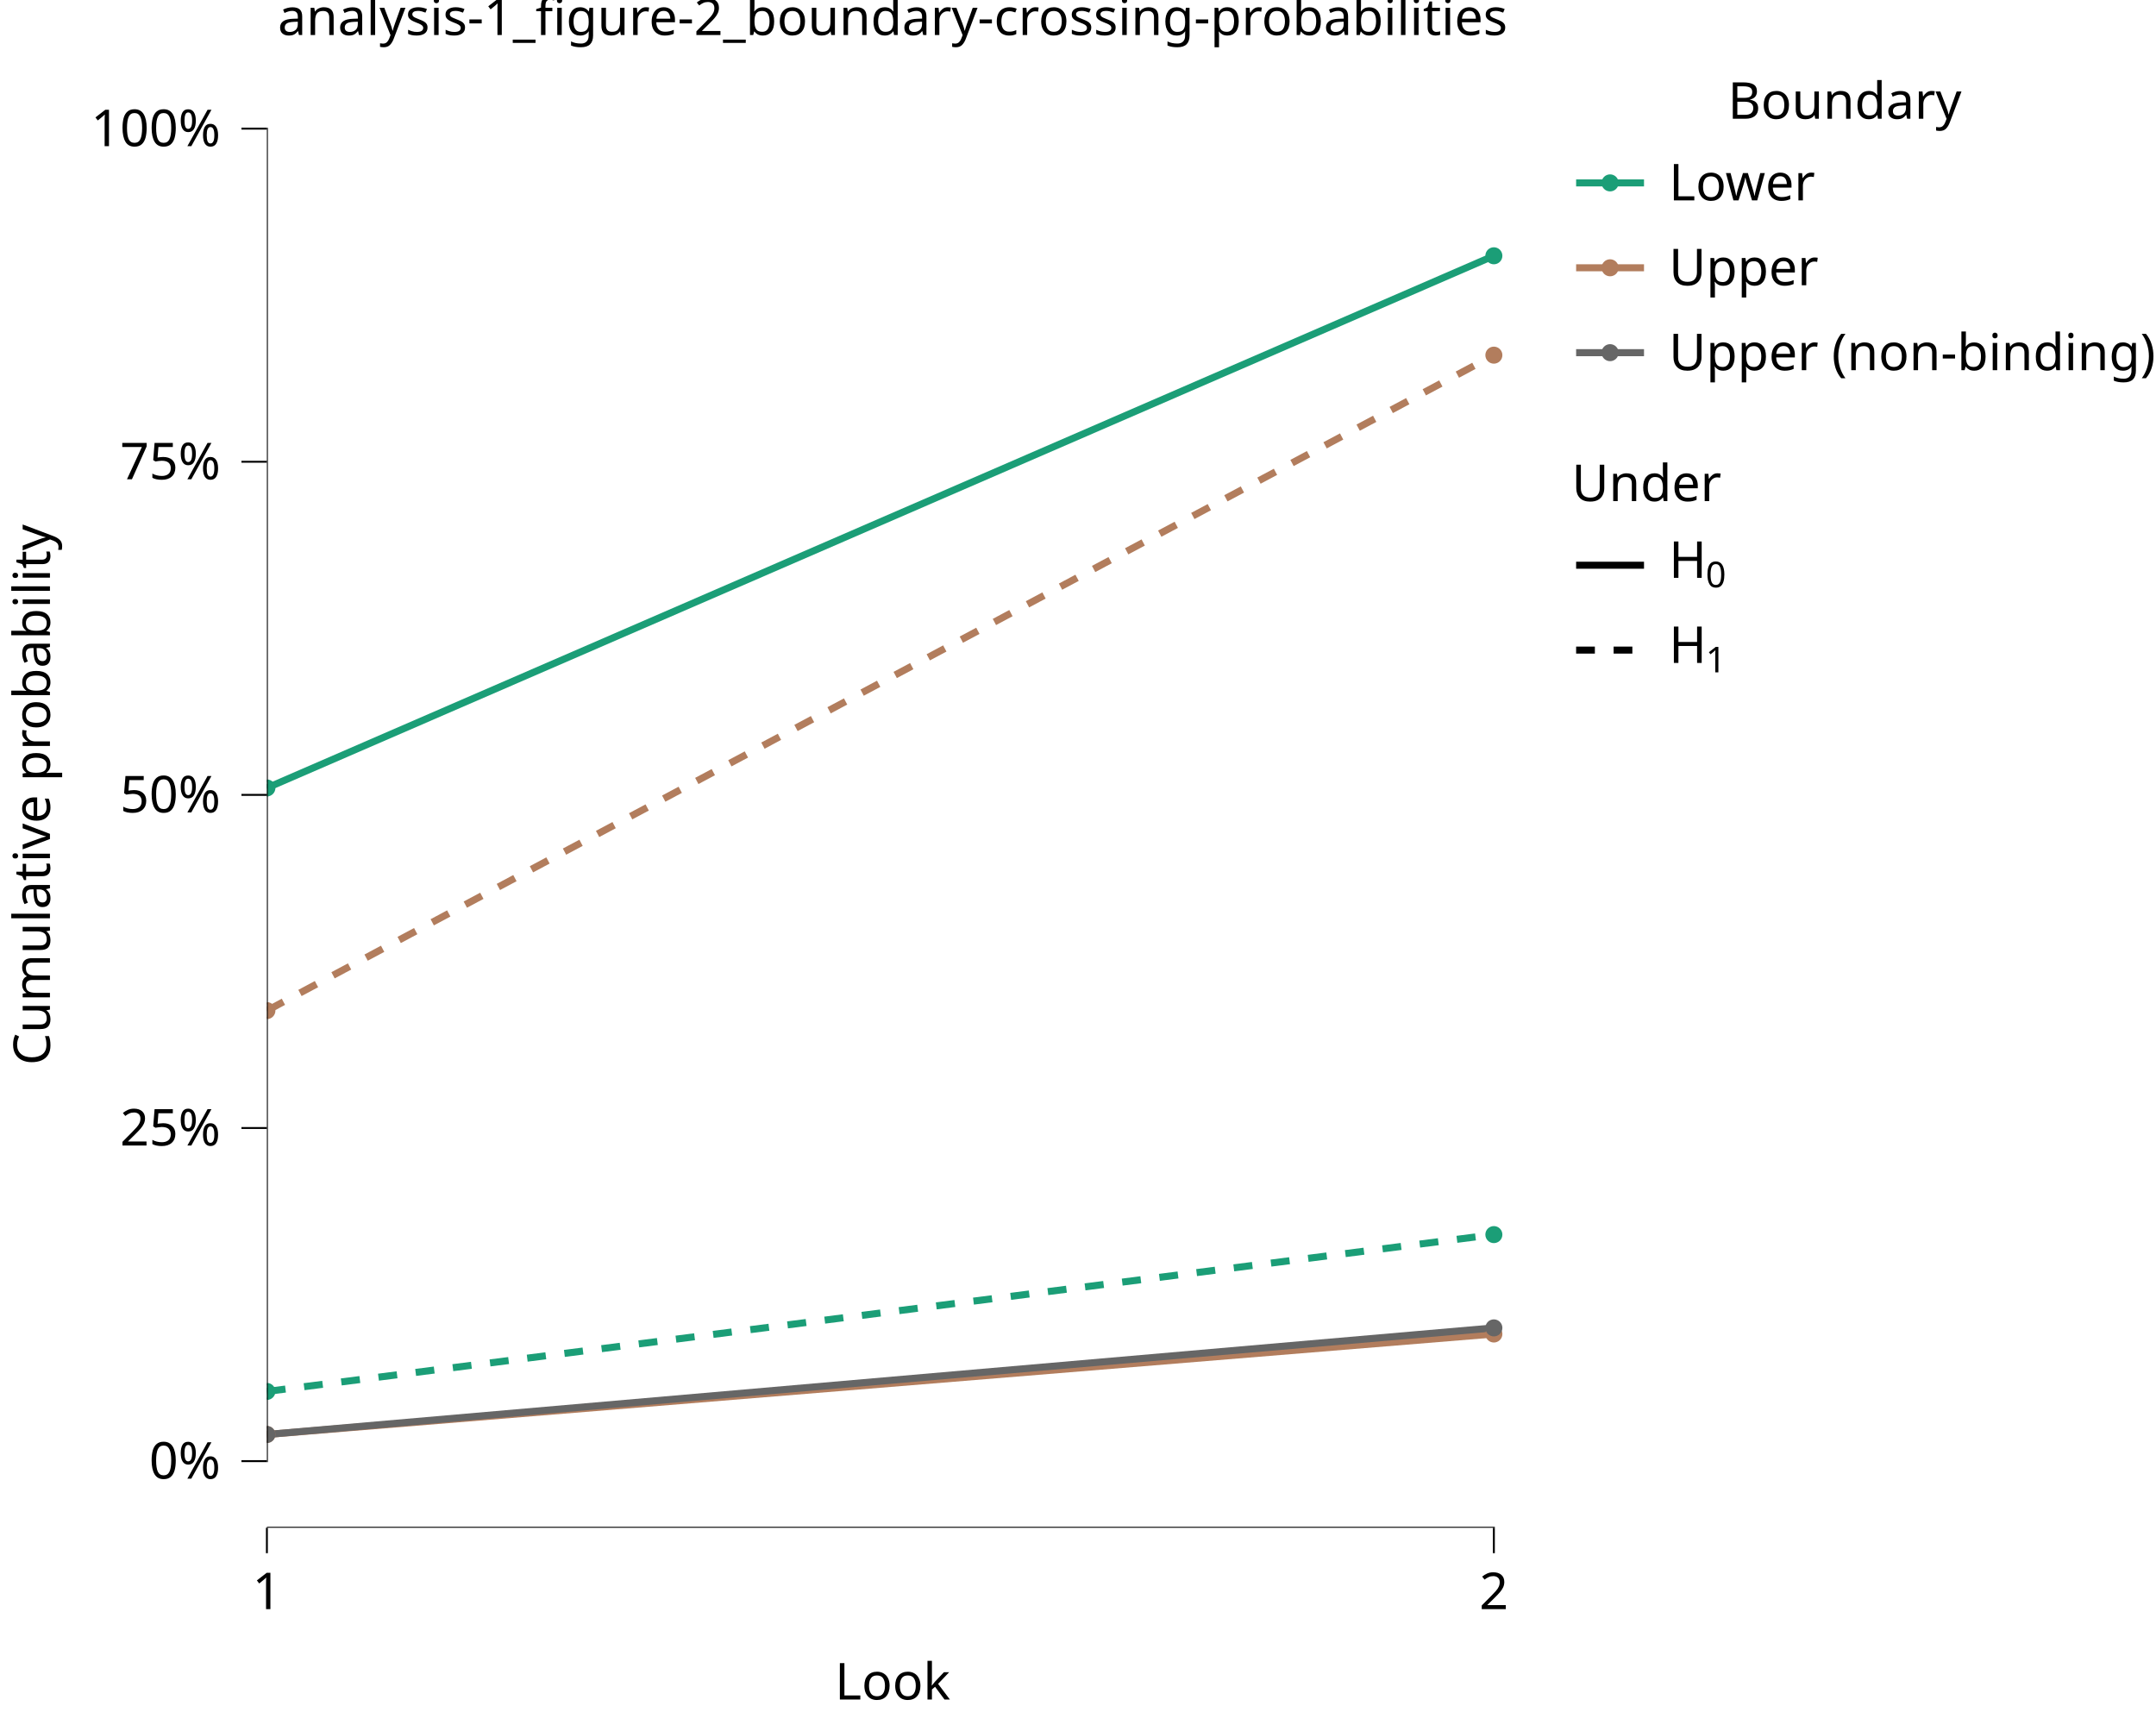
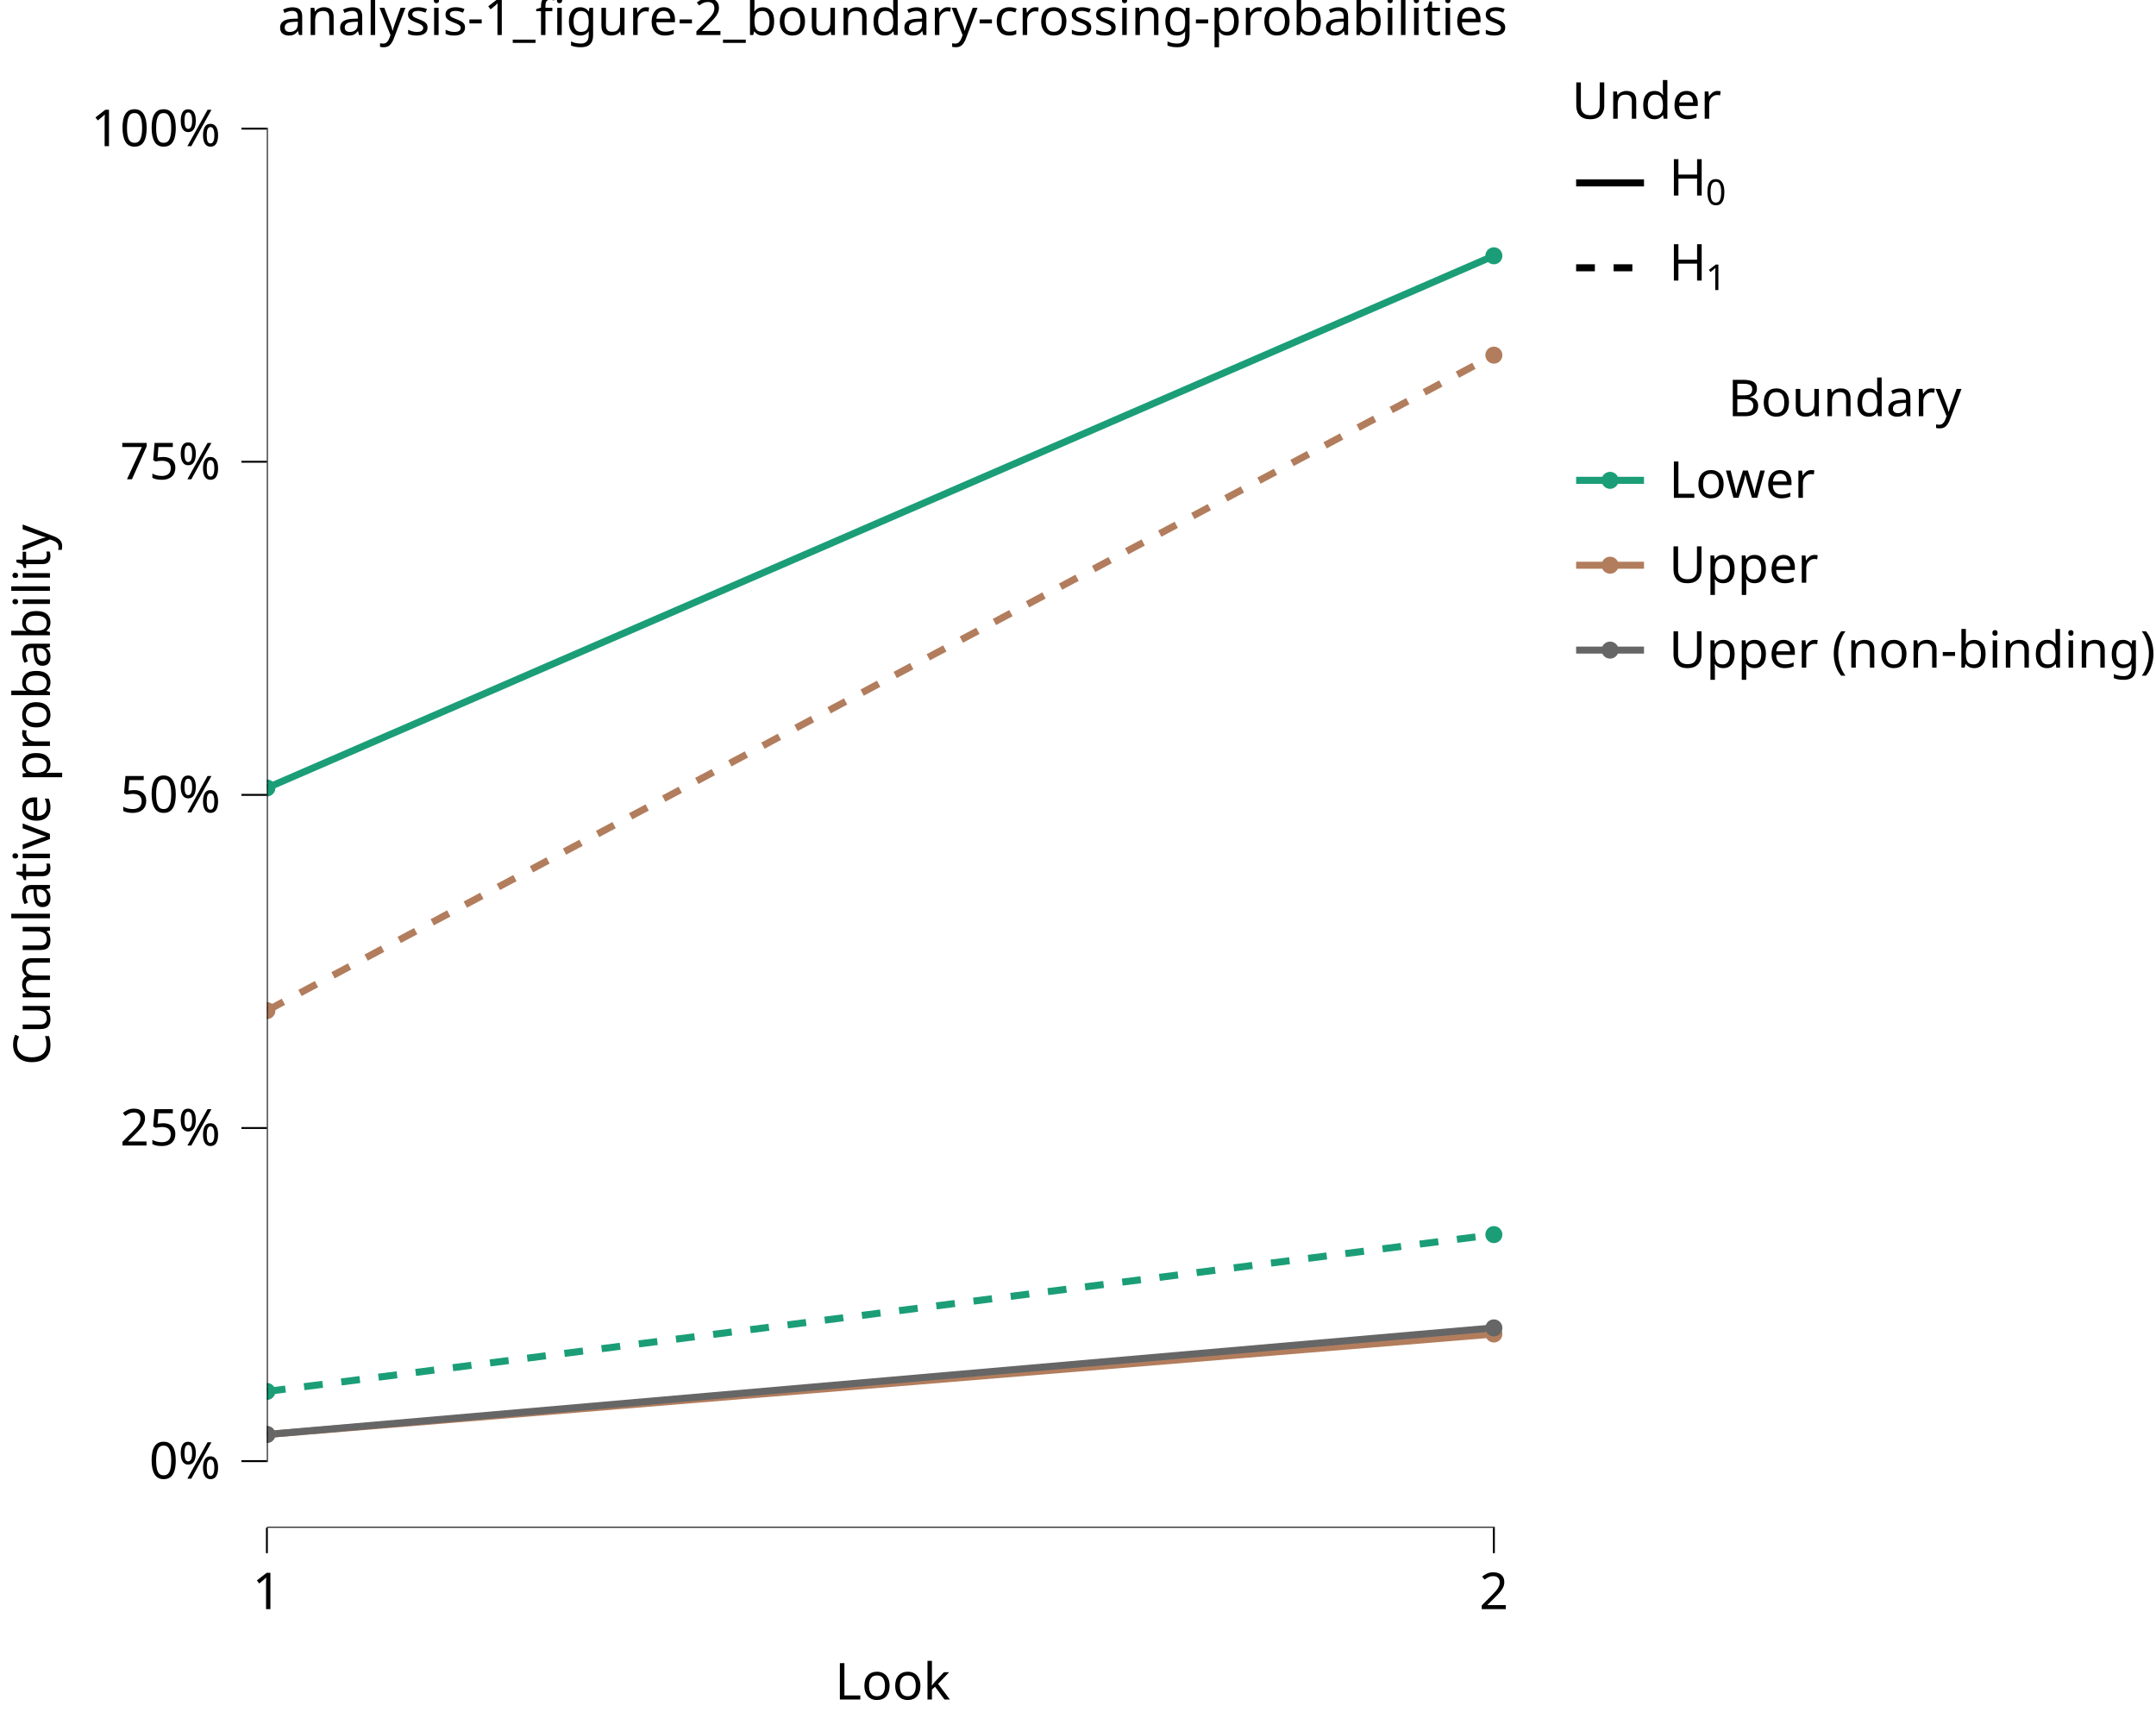
<svg xmlns="http://www.w3.org/2000/svg" class="svglite" data-engine-version="2.0" width="720.00pt" height="576.00pt" viewBox="0 0 720.00 576.00">
  <defs>
    <style type="text/css">
    .svglite line, .svglite polyline, .svglite polygon, .svglite path, .svglite rect, .svglite circle {
      fill: none;
      stroke: #000000;
      stroke-linecap: round;
      stroke-linejoin: round;
      stroke-miterlimit: 10.00;
    }
  </style>
  </defs>
  <rect width="100%" height="100%" style="stroke: none; fill: #FFFFFF;" />
  <defs>
    <clipPath id="cpMC4wMHw3MjAuMDB8MC4wMHw1NzYuMDA=">
      <rect x="0.00" y="0.00" width="720.00" height="576.00" />
    </clipPath>
  </defs>
  <g clip-path="url(#cpMC4wMHw3MjAuMDB8MC4wMHw1NzYuMDA=)">
    <rect x="0.00" y="0.00" width="720.00" height="576.00" style="stroke-width: 10.67; stroke: none;" />
  </g>
  <defs>
    <clipPath id="cpODkuMTN8NTA3LjA3fDIwLjcxfDUxMC4xNA==">
      <rect x="89.13" y="20.71" width="417.94" height="489.43" />
    </clipPath>
  </defs>
  <g clip-path="url(#cpODkuMTN8NTA3LjA3fDIwLjcxfDUxMC4xNA==)">
    <rect x="89.13" y="20.71" width="417.94" height="489.43" style="stroke-width: 10.67; stroke: none;" />
    <polyline points="89.13,263.11 498.88,85.41 " style="stroke-width: 2.35; stroke: #1B9E77; stroke-linecap: butt;" />
    <polyline points="89.13,464.62 498.88,412.25 " style="stroke-width: 2.35; stroke: #1B9E77; stroke-dasharray: 6.26,6.26; stroke-linecap: butt;" />
    <polyline points="89.13,478.99 498.88,445.44 " style="stroke-width: 2.35; stroke: #B27D5D; stroke-linecap: butt;" />
    <polyline points="89.13,337.46 498.88,118.59 " style="stroke-width: 2.35; stroke: #B27D5D; stroke-dasharray: 6.26,6.26; stroke-linecap: butt;" />
    <polyline points="89.13,478.99 498.88,443.40 " style="stroke-width: 2.35; stroke: #666666; stroke-linecap: butt;" />
    <circle cx="89.13" cy="263.11" r="2.49" style="stroke-width: 0.71; stroke: #1B9E77; fill: #1B9E77;" />
    <circle cx="498.88" cy="85.41" r="2.49" style="stroke-width: 0.71; stroke: #1B9E77; fill: #1B9E77;" />
    <circle cx="89.13" cy="464.62" r="2.49" style="stroke-width: 0.71; stroke: #1B9E77; fill: #1B9E77;" />
    <circle cx="498.88" cy="412.25" r="2.49" style="stroke-width: 0.71; stroke: #1B9E77; fill: #1B9E77;" />
    <circle cx="89.13" cy="478.99" r="2.49" style="stroke-width: 0.71; stroke: #B27D5D; fill: #B27D5D;" />
    <circle cx="498.88" cy="445.44" r="2.49" style="stroke-width: 0.71; stroke: #B27D5D; fill: #B27D5D;" />
    <circle cx="89.13" cy="337.46" r="2.49" style="stroke-width: 0.71; stroke: #B27D5D; fill: #B27D5D;" />
    <circle cx="498.88" cy="118.59" r="2.49" style="stroke-width: 0.71; stroke: #B27D5D; fill: #B27D5D;" />
    <circle cx="89.13" cy="478.99" r="2.49" style="stroke-width: 0.71; stroke: #666666; fill: #666666;" />
    <circle cx="498.88" cy="443.40" r="2.49" style="stroke-width: 0.71; stroke: #666666; fill: #666666;" />
    <line x1="88.81" y1="510.14" x2="499.20" y2="510.14" style="stroke-width: 0.64; stroke-linecap: butt;" />
    <line x1="89.13" y1="488.21" x2="89.13" y2="42.64" style="stroke-width: 0.64; stroke-linecap: butt;" />
    <rect x="89.13" y="20.71" width="417.94" height="489.43" style="stroke-width: 0.00; stroke: none;" />
  </g>
  <g clip-path="url(#cpMC4wMHw3MjAuMDB8MC4wMHw1NzYuMDA=)">
    <polyline points="89.13,510.14 89.13,20.71 " style="stroke-width: 0.00; stroke: none; stroke-linecap: butt;" />
    <text x="73.66" y="493.74" text-anchor="end" style="font-size: 17.00px; font-family: sans;" textLength="24.57px" lengthAdjust="spacingAndGlyphs">0%</text>
    <text x="73.66" y="382.51" text-anchor="end" style="font-size: 17.00px; font-family: sans;" textLength="34.03px" lengthAdjust="spacingAndGlyphs">25%</text>
    <text x="73.66" y="271.27" text-anchor="end" style="font-size: 17.00px; font-family: sans;" textLength="34.03px" lengthAdjust="spacingAndGlyphs">50%</text>
    <text x="73.66" y="160.04" text-anchor="end" style="font-size: 17.00px; font-family: sans;" textLength="34.03px" lengthAdjust="spacingAndGlyphs">75%</text>
    <text x="73.66" y="48.80" text-anchor="end" style="font-size: 17.00px; font-family: sans;" textLength="43.48px" lengthAdjust="spacingAndGlyphs">100%</text>
    <polyline points="80.63,487.89 89.13,487.89 " style="stroke-width: 0.64; stroke-linecap: butt;" />
    <polyline points="80.63,376.66 89.13,376.66 " style="stroke-width: 0.64; stroke-linecap: butt;" />
    <polyline points="80.63,265.42 89.13,265.42 " style="stroke-width: 0.64; stroke-linecap: butt;" />
    <polyline points="80.63,154.19 89.13,154.19 " style="stroke-width: 0.64; stroke-linecap: butt;" />
    <polyline points="80.63,42.95 89.13,42.95 " style="stroke-width: 0.64; stroke-linecap: butt;" />
    <polyline points="89.13,510.14 507.07,510.14 " style="stroke-width: 0.00; stroke: none; stroke-linecap: butt;" />
    <polyline points="89.13,518.64 89.13,510.14 " style="stroke-width: 0.64; stroke-linecap: butt;" />
    <polyline points="498.88,518.64 498.88,510.14 " style="stroke-width: 0.64; stroke-linecap: butt;" />
    <text x="89.13" y="537.32" text-anchor="middle" style="font-size: 17.00px; font-family: sans;" textLength="9.46px" lengthAdjust="spacingAndGlyphs">1</text>
    <text x="498.88" y="537.32" text-anchor="middle" style="font-size: 17.00px; font-family: sans;" textLength="9.46px" lengthAdjust="spacingAndGlyphs">2</text>
    <text x="298.10" y="567.49" text-anchor="middle" style="font-size: 17.00px; font-family: sans;" textLength="36.87px" lengthAdjust="spacingAndGlyphs">Look</text>
    <text transform="translate(16.68,265.42) rotate(-90)" text-anchor="middle" style="font-size: 17.00px; font-family: sans;" textLength="167.26px" lengthAdjust="spacingAndGlyphs">Cumulative probability</text>
    <rect x="518.03" y="20.71" width="201.97" height="216.03" style="stroke-width: 0.75; stroke: none;" />
-     <rect x="518.03" y="20.71" width="201.97" height="116.71" style="stroke-width: 10.67; stroke: none;" />
-     <text x="616.03" y="39.65" text-anchor="middle" style="font-size: 17.00px; font-family: sans;" textLength="72.79px" lengthAdjust="spacingAndGlyphs">Boundary</text>
+     <rect x="518.03" y="20.71" width="69.66" height="88.36" style="stroke-width: 10.67; stroke: none;" />
+     <text x="549.87" y="39.65" text-anchor="middle" style="font-size: 17.00px; font-family: sans;" textLength="46.31px" lengthAdjust="spacingAndGlyphs">Under</text>
    <rect x="523.51" y="46.90" width="28.35" height="28.35" style="stroke-width: 10.67; stroke: none;" />
-     <line x1="526.35" y1="61.07" x2="549.02" y2="61.07" style="stroke-width: 2.35; stroke: #1B9E77; stroke-linecap: butt;" />
-     <circle cx="537.69" cy="61.07" r="2.49" style="stroke-width: 0.71; stroke: #1B9E77; fill: #1B9E77;" />
+     <line x1="526.35" y1="61.07" x2="549.02" y2="61.07" style="stroke-width: 2.35; stroke-linecap: butt;" />
    <rect x="523.51" y="75.24" width="28.35" height="28.35" style="stroke-width: 10.67; stroke: none;" />
-     <line x1="526.35" y1="89.42" x2="549.02" y2="89.42" style="stroke-width: 2.35; stroke: #B27D5D; stroke-linecap: butt;" />
-     <circle cx="537.69" cy="89.42" r="2.49" style="stroke-width: 0.71; stroke: #B27D5D; fill: #B27D5D;" />
-     <rect x="523.51" y="103.59" width="28.35" height="28.35" style="stroke-width: 10.67; stroke: none;" />
-     <line x1="526.35" y1="117.76" x2="549.02" y2="117.76" style="stroke-width: 2.35; stroke: #666666; stroke-linecap: butt;" />
-     <circle cx="537.69" cy="117.76" r="2.49" style="stroke-width: 0.71; stroke: #666666; fill: #666666;" />
-     <text x="557.34" y="66.92" style="font-size: 17.00px; font-family: sans;" textLength="46.31px" lengthAdjust="spacingAndGlyphs">Lower</text>
-     <text x="557.34" y="95.26" style="font-size: 17.00px; font-family: sans;" textLength="46.31px" lengthAdjust="spacingAndGlyphs">Upper</text>
-     <text x="557.34" y="123.61" style="font-size: 17.00px; font-family: sans;" textLength="151.20px" lengthAdjust="spacingAndGlyphs">Upper (non-binding)</text>
-     <rect x="518.03" y="148.37" width="69.66" height="88.36" style="stroke-width: 10.67; stroke: none;" />
-     <text x="549.87" y="167.32" text-anchor="middle" style="font-size: 17.00px; font-family: sans;" textLength="46.31px" lengthAdjust="spacingAndGlyphs">Under</text>
+     <line x1="526.35" y1="89.42" x2="549.02" y2="89.42" style="stroke-width: 2.35; stroke-dasharray: 6.26,6.26; stroke-linecap: butt;" />
+     <text x="557.34" y="65.29" style="font-size: 17.00px; font-family: sans;" textLength="12.28px" lengthAdjust="spacingAndGlyphs">H</text>
+     <text x="569.62" y="68.43" style="font-size: 11.90px; font-family: sans;" textLength="6.62px" lengthAdjust="spacingAndGlyphs">0</text>
+     <text x="557.34" y="93.69" style="font-size: 17.00px; font-family: sans;" textLength="12.28px" lengthAdjust="spacingAndGlyphs">H</text>
+     <text x="569.62" y="96.84" style="font-size: 11.90px; font-family: sans;" textLength="6.62px" lengthAdjust="spacingAndGlyphs">1</text>
+     <rect x="518.03" y="120.03" width="201.97" height="116.71" style="stroke-width: 10.67; stroke: none;" />
+     <text x="616.03" y="138.97" text-anchor="middle" style="font-size: 17.00px; font-family: sans;" textLength="72.79px" lengthAdjust="spacingAndGlyphs">Boundary</text>
+     <rect x="523.51" y="146.21" width="28.35" height="28.35" style="stroke-width: 10.67; stroke: none;" />
+     <line x1="526.35" y1="160.39" x2="549.02" y2="160.39" style="stroke-width: 2.35; stroke: #1B9E77; stroke-linecap: butt;" />
+     <circle cx="537.69" cy="160.39" r="2.49" style="stroke-width: 0.71; stroke: #1B9E77; fill: #1B9E77;" />
    <rect x="523.51" y="174.56" width="28.35" height="28.35" style="stroke-width: 10.67; stroke: none;" />
-     <line x1="526.35" y1="188.73" x2="549.02" y2="188.73" style="stroke-width: 2.35; stroke-linecap: butt;" />
+     <line x1="526.35" y1="188.73" x2="549.02" y2="188.73" style="stroke-width: 2.35; stroke: #B27D5D; stroke-linecap: butt;" />
+     <circle cx="537.69" cy="188.73" r="2.49" style="stroke-width: 0.71; stroke: #B27D5D; fill: #B27D5D;" />
    <rect x="523.51" y="202.91" width="28.35" height="28.35" style="stroke-width: 10.67; stroke: none;" />
-     <line x1="526.35" y1="217.08" x2="549.02" y2="217.08" style="stroke-width: 2.35; stroke-dasharray: 6.26,6.26; stroke-linecap: butt;" />
-     <text x="557.34" y="192.95" style="font-size: 17.00px; font-family: sans;" textLength="12.28px" lengthAdjust="spacingAndGlyphs">H</text>
-     <text x="569.62" y="196.10" style="font-size: 11.90px; font-family: sans;" textLength="6.62px" lengthAdjust="spacingAndGlyphs">0</text>
-     <text x="557.34" y="221.36" style="font-size: 17.00px; font-family: sans;" textLength="12.28px" lengthAdjust="spacingAndGlyphs">H</text>
-     <text x="569.62" y="224.50" style="font-size: 11.90px; font-family: sans;" textLength="6.62px" lengthAdjust="spacingAndGlyphs">1</text>
+     <line x1="526.35" y1="217.08" x2="549.02" y2="217.08" style="stroke-width: 2.35; stroke: #666666; stroke-linecap: butt;" />
+     <circle cx="537.69" cy="217.08" r="2.49" style="stroke-width: 0.71; stroke: #666666; fill: #666666;" />
+     <text x="557.34" y="166.24" style="font-size: 17.00px; font-family: sans;" textLength="46.31px" lengthAdjust="spacingAndGlyphs">Lower</text>
+     <text x="557.34" y="194.58" style="font-size: 17.00px; font-family: sans;" textLength="46.31px" lengthAdjust="spacingAndGlyphs">Upper</text>
+     <text x="557.34" y="222.93" style="font-size: 17.00px; font-family: sans;" textLength="151.20px" lengthAdjust="spacingAndGlyphs">Upper (non-binding)</text>
    <text x="298.10" y="11.70" text-anchor="middle" style="font-size: 17.00px; font-family: sans;" textLength="389.36px" lengthAdjust="spacingAndGlyphs">analysis-1_figure-2_boundary-crossing-probabilities</text>
  </g>
</svg>
